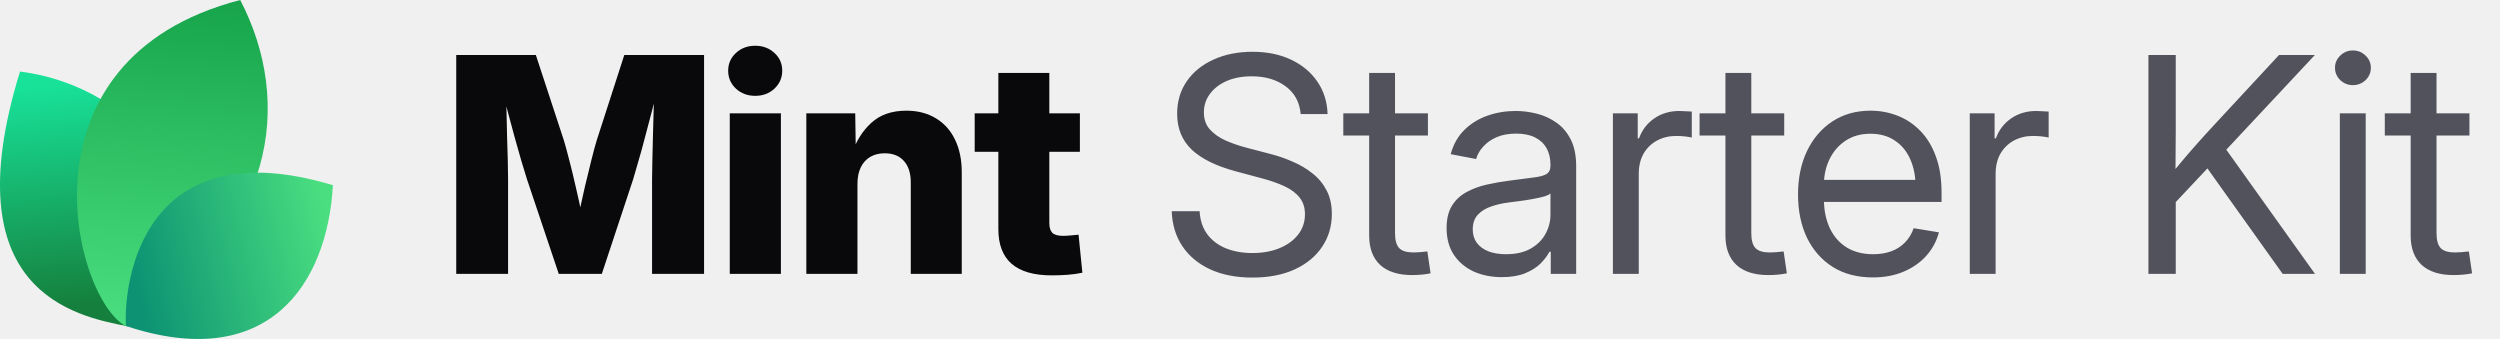
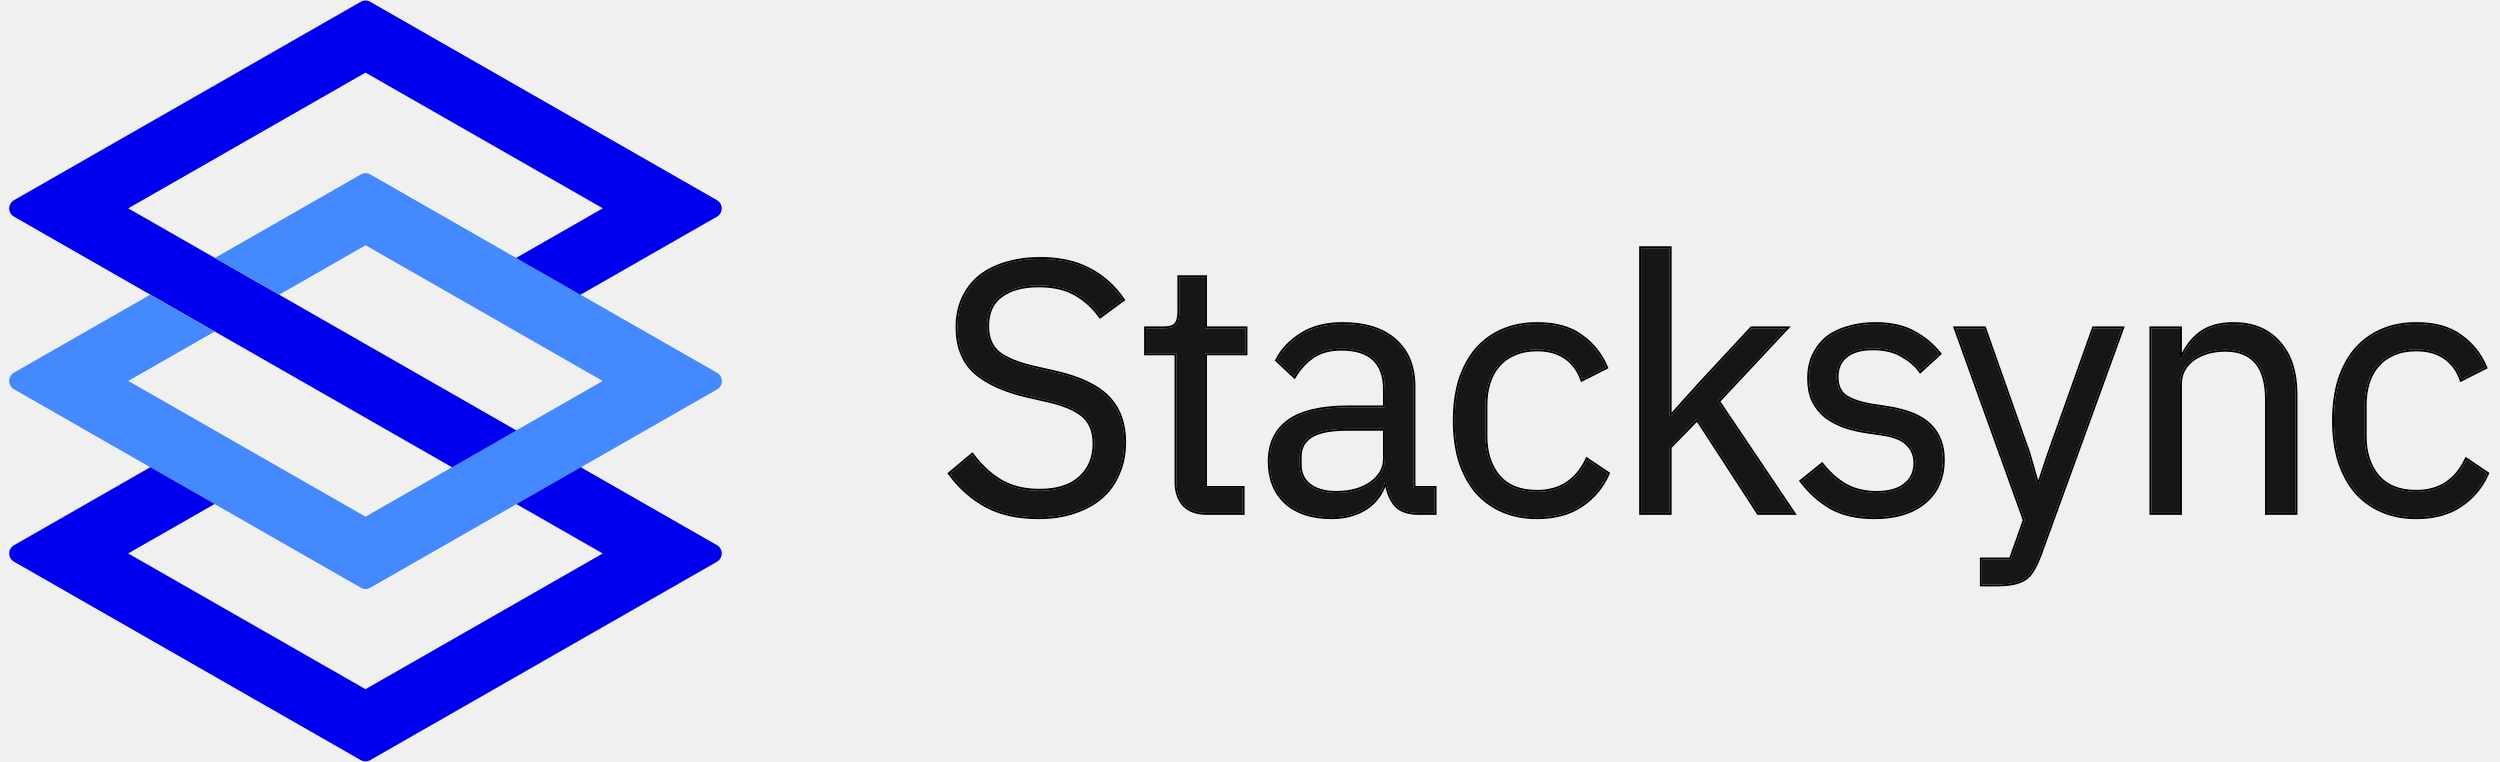
- <svg xmlns="http://www.w3.org/2000/svg" width="177" height="24" viewBox="0 0 177 24" fill="none">
-   <path d="M9.061 23.108C5.268 22.377 -3.391 20.627 1.417 5.064C9.634 6.099 16.973 14.064 9.061 23.108Z" fill="url(#paint0_linear_17557_2020)" />
-   <path d="M8.919 23.094C5.276 21.222 0.784 4.209 17.007 0C20.757 7.193 19.621 16.545 8.919 23.094Z" fill="url(#paint1_linear_17557_2020)" />
-   <path d="M8.914 23.079C8.735 19.882 10.159 9.085 23.57 13.111C23.181 20.123 18.984 26.418 8.914 23.079Z" fill="url(#paint2_linear_17557_2020)" />
-   <path d="M32.301 19.392V3.894H37.938L39.925 9.948C40.036 10.315 40.164 10.787 40.31 11.362C40.462 11.938 40.611 12.552 40.757 13.204C40.91 13.855 41.048 14.483 41.173 15.086C41.305 15.682 41.412 16.192 41.495 16.615H40.695C40.771 16.192 40.871 15.682 40.996 15.086C41.128 14.49 41.267 13.866 41.412 13.214C41.565 12.562 41.714 11.948 41.86 11.373C42.005 10.79 42.133 10.315 42.244 9.948L44.2 3.894H49.848V19.392H46.166V12.704C46.166 12.357 46.173 11.917 46.187 11.383C46.2 10.849 46.214 10.27 46.228 9.646C46.249 9.022 46.266 8.391 46.28 7.753C46.301 7.115 46.311 6.519 46.311 5.964H46.623C46.485 6.561 46.332 7.181 46.166 7.826C45.999 8.471 45.833 9.102 45.666 9.719C45.507 10.336 45.351 10.901 45.198 11.414C45.053 11.928 44.928 12.357 44.824 12.704L42.608 19.392H39.561L37.314 12.704C37.203 12.357 37.072 11.928 36.919 11.414C36.773 10.901 36.614 10.34 36.441 9.729C36.274 9.112 36.104 8.481 35.931 7.836C35.764 7.192 35.608 6.567 35.463 5.964H35.827C35.834 6.512 35.844 7.105 35.858 7.743C35.872 8.374 35.886 9.005 35.9 9.636C35.92 10.26 35.938 10.839 35.952 11.373C35.965 11.907 35.972 12.351 35.972 12.704V19.392H32.301ZM51.668 19.392V8.024H55.288V19.392H51.668ZM53.468 6.786C52.927 6.786 52.473 6.616 52.105 6.276C51.738 5.93 51.554 5.507 51.554 5.007C51.554 4.508 51.738 4.088 52.105 3.749C52.473 3.409 52.927 3.239 53.468 3.239C54.009 3.239 54.463 3.409 54.83 3.749C55.198 4.082 55.382 4.501 55.382 5.007C55.382 5.507 55.198 5.93 54.83 6.276C54.463 6.616 54.009 6.786 53.468 6.786ZM60.708 13.027V19.392H57.088V8.024H60.551L60.593 10.967H60.281C60.593 10.024 61.061 9.268 61.685 8.7C62.309 8.124 63.138 7.836 64.171 7.836C64.975 7.836 65.672 8.017 66.262 8.377C66.851 8.731 67.302 9.234 67.614 9.885C67.933 10.537 68.092 11.307 68.092 12.194V19.392H64.483V12.912C64.483 12.26 64.32 11.754 63.994 11.394C63.675 11.033 63.221 10.853 62.632 10.853C62.25 10.853 61.914 10.936 61.623 11.102C61.332 11.269 61.106 11.515 60.947 11.841C60.787 12.16 60.708 12.555 60.708 13.027ZM76.456 8.024V10.749H69.008V8.024H76.456ZM70.683 5.163H74.292V15.783C74.292 16.102 74.361 16.334 74.5 16.48C74.646 16.625 74.899 16.698 75.259 16.698C75.405 16.698 75.596 16.688 75.831 16.667C76.074 16.646 76.251 16.629 76.362 16.615L76.632 19.309C76.313 19.378 75.963 19.427 75.582 19.455C75.207 19.482 74.836 19.496 74.469 19.496C73.2 19.496 72.25 19.222 71.619 18.674C70.995 18.127 70.683 17.308 70.683 16.22V5.163Z" fill="#09090B" />
-   <path d="M88.667 19.652C87.523 19.652 86.528 19.458 85.682 19.07C84.843 18.681 84.188 18.137 83.716 17.437C83.245 16.736 82.992 15.908 82.957 14.951H84.933C84.968 15.596 85.148 16.14 85.474 16.584C85.8 17.021 86.24 17.354 86.795 17.582C87.35 17.804 87.974 17.915 88.667 17.915C89.388 17.915 90.026 17.801 90.581 17.572C91.143 17.343 91.583 17.024 91.902 16.615C92.228 16.199 92.391 15.717 92.391 15.169C92.391 14.698 92.266 14.306 92.017 13.994C91.767 13.675 91.413 13.408 90.956 13.193C90.498 12.978 89.954 12.787 89.323 12.621L87.502 12.132C86.123 11.765 85.082 11.255 84.382 10.603C83.689 9.944 83.342 9.095 83.342 8.055C83.342 7.174 83.571 6.404 84.028 5.746C84.486 5.087 85.117 4.577 85.921 4.217C86.726 3.849 87.645 3.666 88.678 3.666C89.718 3.666 90.63 3.853 91.413 4.227C92.204 4.602 92.824 5.122 93.275 5.787C93.726 6.446 93.965 7.209 93.993 8.076H92.089C92.013 7.23 91.656 6.574 91.018 6.11C90.387 5.638 89.586 5.403 88.615 5.403C87.95 5.403 87.36 5.513 86.847 5.735C86.341 5.957 85.946 6.262 85.661 6.651C85.377 7.032 85.235 7.469 85.235 7.961C85.235 8.447 85.377 8.849 85.661 9.168C85.946 9.48 86.317 9.74 86.774 9.948C87.232 10.149 87.724 10.319 88.251 10.457L89.884 10.884C90.439 11.023 90.977 11.206 91.496 11.435C92.023 11.657 92.495 11.934 92.911 12.267C93.334 12.593 93.67 12.995 93.92 13.474C94.17 13.945 94.294 14.504 94.294 15.149C94.294 16.015 94.066 16.788 93.608 17.468C93.157 18.148 92.512 18.681 91.673 19.07C90.834 19.458 89.832 19.652 88.667 19.652ZM101.097 8.024V9.594H95.106V8.024H101.097ZM96.937 5.163H98.767V16.521C98.767 17 98.865 17.347 99.059 17.562C99.26 17.77 99.6 17.874 100.078 17.874C100.21 17.874 100.366 17.867 100.546 17.853C100.733 17.832 100.903 17.815 101.056 17.801L101.285 19.351C101.097 19.392 100.886 19.423 100.65 19.444C100.414 19.465 100.189 19.475 99.974 19.475C98.996 19.475 98.244 19.236 97.717 18.758C97.197 18.272 96.937 17.579 96.937 16.677V5.163ZM106.33 19.621C105.595 19.621 104.932 19.489 104.343 19.226C103.754 18.955 103.285 18.564 102.939 18.05C102.592 17.53 102.419 16.896 102.419 16.147C102.419 15.495 102.547 14.965 102.804 14.556C103.06 14.146 103.403 13.828 103.833 13.599C104.263 13.363 104.742 13.186 105.269 13.068C105.796 12.95 106.333 12.857 106.881 12.787C107.574 12.69 108.132 12.617 108.555 12.569C108.978 12.52 109.287 12.441 109.481 12.33C109.675 12.212 109.772 12.014 109.772 11.737V11.654C109.772 11.203 109.679 10.815 109.492 10.489C109.311 10.163 109.041 9.91 108.68 9.729C108.32 9.549 107.872 9.459 107.338 9.459C106.805 9.459 106.34 9.546 105.945 9.719C105.556 9.892 105.241 10.118 104.998 10.395C104.755 10.665 104.593 10.953 104.509 11.258L102.71 10.915C102.897 10.222 103.22 9.65 103.677 9.199C104.135 8.748 104.679 8.412 105.31 8.19C105.941 7.968 106.607 7.857 107.307 7.857C107.8 7.857 108.295 7.92 108.795 8.044C109.301 8.169 109.765 8.381 110.188 8.679C110.611 8.97 110.951 9.369 111.208 9.875C111.464 10.374 111.593 11.005 111.593 11.768V19.392H109.793V17.822H109.7C109.568 18.085 109.363 18.359 109.086 18.643C108.809 18.921 108.444 19.153 107.994 19.34C107.543 19.527 106.988 19.621 106.33 19.621ZM106.621 17.998C107.321 17.998 107.904 17.867 108.368 17.603C108.84 17.333 109.19 16.986 109.419 16.563C109.654 16.133 109.772 15.682 109.772 15.211V13.692C109.703 13.769 109.554 13.841 109.325 13.911C109.096 13.973 108.829 14.032 108.524 14.088C108.226 14.143 107.921 14.192 107.609 14.233C107.304 14.275 107.033 14.309 106.798 14.337C106.354 14.393 105.938 14.49 105.549 14.628C105.168 14.76 104.86 14.954 104.624 15.211C104.388 15.467 104.27 15.811 104.27 16.241C104.27 16.615 104.367 16.934 104.561 17.198C104.762 17.461 105.04 17.662 105.393 17.801C105.747 17.933 106.156 17.998 106.621 17.998ZM114.193 19.392V8.024H115.951V9.792H116.045C116.253 9.209 116.61 8.741 117.116 8.388C117.622 8.034 118.219 7.857 118.905 7.857C119.058 7.857 119.217 7.864 119.384 7.878C119.55 7.885 119.682 7.892 119.779 7.899V9.74C119.716 9.719 119.578 9.695 119.363 9.667C119.155 9.639 118.922 9.625 118.666 9.625C118.174 9.625 117.726 9.733 117.324 9.948C116.922 10.163 116.603 10.471 116.367 10.874C116.138 11.276 116.024 11.758 116.024 12.319V19.392H114.193ZM126.322 8.024V9.594H120.33V8.024H126.322ZM122.161 5.163H123.992V16.521C123.992 17 124.089 17.347 124.283 17.562C124.484 17.77 124.824 17.874 125.302 17.874C125.434 17.874 125.59 17.867 125.77 17.853C125.958 17.832 126.127 17.815 126.28 17.801L126.509 19.351C126.322 19.392 126.11 19.423 125.874 19.444C125.639 19.465 125.413 19.475 125.198 19.475C124.221 19.475 123.468 19.236 122.941 18.758C122.421 18.272 122.161 17.579 122.161 16.677V5.163ZM132.604 19.642C131.502 19.642 130.555 19.396 129.765 18.903C128.974 18.404 128.364 17.714 127.934 16.834C127.511 15.946 127.3 14.927 127.3 13.775C127.3 12.611 127.511 11.584 127.934 10.697C128.364 9.802 128.964 9.102 129.734 8.596C130.51 8.089 131.408 7.836 132.428 7.836C133.1 7.836 133.738 7.954 134.341 8.19C134.952 8.426 135.489 8.783 135.954 9.261C136.425 9.74 136.793 10.343 137.056 11.071C137.327 11.792 137.462 12.645 137.462 13.63V14.296H128.433V12.735H136.463L135.631 13.297C135.631 12.541 135.506 11.876 135.257 11.3C135.007 10.725 134.643 10.277 134.165 9.958C133.686 9.632 133.107 9.469 132.428 9.469C131.748 9.469 131.162 9.632 130.67 9.958C130.177 10.284 129.796 10.725 129.526 11.279C129.262 11.827 129.13 12.441 129.13 13.12V14.046C129.13 14.864 129.273 15.572 129.557 16.168C129.841 16.757 130.243 17.211 130.763 17.53C131.283 17.842 131.901 17.998 132.615 17.998C133.093 17.998 133.523 17.929 133.905 17.79C134.293 17.645 134.619 17.433 134.882 17.156C135.153 16.879 135.354 16.546 135.486 16.157L137.275 16.449C137.108 17.08 136.81 17.634 136.38 18.113C135.95 18.591 135.413 18.966 134.768 19.236C134.123 19.507 133.402 19.642 132.604 19.642ZM139.459 19.392V8.024H141.217V9.792H141.311C141.519 9.209 141.876 8.741 142.382 8.388C142.888 8.034 143.485 7.857 144.171 7.857C144.324 7.857 144.483 7.864 144.649 7.878C144.816 7.885 144.948 7.892 145.045 7.899V9.74C144.982 9.719 144.844 9.695 144.629 9.667C144.421 9.639 144.188 9.625 143.932 9.625C143.439 9.625 142.992 9.733 142.59 9.948C142.188 10.163 141.869 10.471 141.633 10.874C141.404 11.276 141.29 11.758 141.29 12.319V19.392H139.459ZM153.429 14.961V12.715C153.783 12.257 154.136 11.82 154.49 11.404C154.844 10.981 155.204 10.565 155.572 10.156C155.939 9.74 156.314 9.327 156.695 8.918L161.355 3.894H163.893L157.277 10.967H157.184L153.429 14.961ZM152.108 19.392V3.894H154.043V9.241L154.022 12.559L154.043 13.505V19.392H152.108ZM161.615 19.392L155.967 11.477L157.173 9.969L163.903 19.392H161.615ZM165.661 19.392V8.024H167.492V19.392H165.661ZM166.587 6.027C166.24 6.027 165.942 5.909 165.692 5.673C165.443 5.43 165.318 5.139 165.318 4.799C165.318 4.459 165.443 4.172 165.692 3.936C165.942 3.693 166.24 3.572 166.587 3.572C166.934 3.572 167.232 3.693 167.482 3.936C167.731 4.172 167.856 4.459 167.856 4.799C167.856 5.139 167.731 5.43 167.482 5.673C167.232 5.909 166.934 6.027 166.587 6.027ZM174.836 8.024V9.594H168.844V8.024H174.836ZM170.675 5.163H172.506V16.521C172.506 17 172.603 17.347 172.797 17.562C172.998 17.77 173.338 17.874 173.816 17.874C173.948 17.874 174.104 17.867 174.284 17.853C174.472 17.832 174.641 17.815 174.794 17.801L175.023 19.351C174.836 19.392 174.624 19.423 174.388 19.444C174.153 19.465 173.927 19.475 173.712 19.475C172.735 19.475 171.982 19.236 171.455 18.758C170.935 18.272 170.675 17.579 170.675 16.677V5.163Z" fill="#52525C" />
-   <defs>
-     <linearGradient id="paint0_linear_17557_2020" x1="3.776" y1="5.916" x2="5.232" y2="21.559" gradientUnits="userSpaceOnUse">
-       <stop stop-color="#18E299" />
-       <stop offset="1" stop-color="#15803D" />
-     </linearGradient>
-     <linearGradient id="paint1_linear_17557_2020" x1="12.171" y1="-0.718" x2="10.19" y2="22.983" gradientUnits="userSpaceOnUse">
-       <stop stop-color="#16A34A" />
-       <stop offset="1" stop-color="#4ADE80" />
-     </linearGradient>
-     <linearGradient id="paint2_linear_17557_2020" x1="23.133" y1="15.353" x2="9.338" y2="18.52" gradientUnits="userSpaceOnUse">
-       <stop stop-color="#4ADE80" />
-       <stop offset="1" stop-color="#0D9373" />
-     </linearGradient>
-   </defs>
+ <svg xmlns="http://www.w3.org/2000/svg" width="210" height="64" viewBox="0 0 210 64" fill="none">
+   <mask id="path-1-outside-1_2054_12" maskUnits="userSpaceOnUse" x="78.798" y="19.847" width="131" height="30" fill="black">
+     <rect fill="white" x="78.798" y="19.847" width="131" height="30" />
+     <path d="M87.221 43.446C85.518 43.446 84.065 43.126 82.863 42.485C81.661 41.823 80.639 40.922 79.798 39.78L81.661 38.217C82.402 39.199 83.224 39.95 84.125 40.471C85.027 40.972 86.089 41.222 87.311 41.222C88.814 41.222 89.956 40.862 90.737 40.141C91.538 39.419 91.939 38.458 91.939 37.255C91.939 36.254 91.638 35.482 91.037 34.941C90.436 34.401 89.445 33.97 88.062 33.649L86.349 33.259C84.426 32.818 82.953 32.157 81.932 31.275C80.93 30.374 80.429 29.111 80.429 27.489C80.429 26.567 80.599 25.745 80.94 25.024C81.28 24.303 81.751 23.702 82.352 23.221C82.973 22.74 83.705 22.38 84.546 22.139C85.408 21.879 86.349 21.749 87.371 21.749C88.954 21.749 90.306 22.039 91.428 22.62C92.57 23.201 93.532 24.053 94.313 25.175L92.42 26.557C91.839 25.756 91.138 25.125 90.316 24.664C89.495 24.203 88.473 23.973 87.251 23.973C85.909 23.973 84.847 24.263 84.065 24.844C83.304 25.405 82.923 26.256 82.923 27.398C82.923 28.4 83.244 29.162 83.885 29.682C84.546 30.183 85.538 30.584 86.86 30.884L88.573 31.275C90.637 31.736 92.129 32.437 93.051 33.379C93.972 34.32 94.433 35.573 94.433 37.135C94.433 38.097 94.263 38.968 93.922 39.75C93.602 40.531 93.131 41.192 92.51 41.733C91.889 42.274 91.127 42.695 90.226 42.995C89.344 43.296 88.343 43.446 87.221 43.446Z" />
+     <path d="M101.377 43.086C100.535 43.086 99.894 42.855 99.454 42.394C99.033 41.914 98.823 41.292 98.823 40.531V29.682H96.268V27.579H97.711C98.231 27.579 98.582 27.479 98.762 27.278C98.963 27.058 99.063 26.687 99.063 26.166V23.281H101.227V27.579H104.623V29.682H101.227V40.982H104.382V43.086H101.377Z" />
+     <path d="M119.155 43.086C118.254 43.086 117.603 42.845 117.202 42.364C116.821 41.883 116.581 41.282 116.481 40.561H116.33C115.99 41.523 115.429 42.244 114.648 42.725C113.866 43.206 112.935 43.446 111.853 43.446C110.21 43.446 108.928 43.026 108.006 42.184C107.104 41.343 106.654 40.201 106.654 38.758C106.654 37.296 107.185 36.174 108.246 35.392C109.328 34.611 111.001 34.22 113.265 34.22H116.33V32.688C116.33 31.586 116.03 30.744 115.429 30.163C114.828 29.582 113.906 29.292 112.664 29.292C111.722 29.292 110.931 29.502 110.29 29.923C109.669 30.343 109.148 30.904 108.727 31.606L107.285 30.253C107.705 29.412 108.377 28.701 109.298 28.12C110.22 27.519 111.382 27.218 112.784 27.218C114.668 27.218 116.13 27.679 117.172 28.601C118.214 29.522 118.735 30.804 118.735 32.447V40.982H120.508V43.086H119.155ZM112.243 41.403C112.844 41.403 113.395 41.333 113.896 41.192C114.397 41.052 114.828 40.852 115.188 40.591C115.549 40.331 115.83 40.03 116.03 39.69C116.23 39.349 116.33 38.978 116.33 38.578V36.023H113.145C111.763 36.023 110.751 36.224 110.11 36.624C109.489 37.025 109.178 37.606 109.178 38.367V38.998C109.178 39.76 109.449 40.351 109.989 40.772C110.55 41.192 111.302 41.403 112.243 41.403Z" />
+     <path d="M129.108 43.446C128.026 43.446 127.054 43.256 126.193 42.875C125.331 42.495 124.6 41.954 123.999 41.252C123.418 40.551 122.967 39.7 122.647 38.698C122.346 37.696 122.196 36.574 122.196 35.332C122.196 34.09 122.346 32.968 122.647 31.966C122.967 30.965 123.418 30.113 123.999 29.412C124.6 28.711 125.331 28.17 126.193 27.789C127.054 27.408 128.026 27.218 129.108 27.218C130.651 27.218 131.883 27.559 132.804 28.24C133.746 28.901 134.447 29.773 134.908 30.854L132.895 31.876C132.614 31.075 132.153 30.454 131.512 30.013C130.871 29.572 130.07 29.352 129.108 29.352C128.387 29.352 127.756 29.472 127.215 29.712C126.674 29.933 126.223 30.253 125.862 30.674C125.502 31.075 125.231 31.566 125.051 32.147C124.871 32.708 124.781 33.329 124.781 34.01V36.654C124.781 38.017 125.141 39.139 125.862 40.02C126.604 40.882 127.686 41.313 129.108 41.313C131.051 41.313 132.454 40.411 133.315 38.608L135.058 39.78C134.557 40.902 133.806 41.793 132.804 42.455C131.823 43.116 130.591 43.446 129.108 43.446Z" />
+     <path d="M137.851 20.847H140.255V34.941H140.375L142.75 32.297L147.137 27.579H150.052L144.312 33.709L150.623 43.086H147.708L142.569 35.182L140.255 37.556V43.086H137.851V20.847Z" />
+     <path d="M157.462 43.446C156.02 43.446 154.808 43.176 153.826 42.635C152.864 42.074 152.033 41.333 151.332 40.411L153.045 39.029C153.646 39.79 154.317 40.381 155.058 40.802C155.8 41.202 156.661 41.403 157.643 41.403C158.665 41.403 159.456 41.182 160.017 40.742C160.598 40.301 160.888 39.68 160.888 38.878C160.888 38.277 160.688 37.766 160.287 37.346C159.907 36.905 159.205 36.604 158.184 36.444L156.952 36.264C156.23 36.164 155.569 36.013 154.968 35.813C154.367 35.593 153.836 35.312 153.375 34.972C152.935 34.611 152.584 34.17 152.324 33.649C152.083 33.128 151.963 32.507 151.963 31.786C151.963 31.025 152.103 30.364 152.384 29.803C152.664 29.222 153.045 28.741 153.526 28.36C154.026 27.979 154.618 27.699 155.299 27.519C155.98 27.318 156.711 27.218 157.492 27.218C158.755 27.218 159.807 27.439 160.648 27.879C161.509 28.32 162.261 28.931 162.902 29.712L161.309 31.155C160.969 30.674 160.468 30.243 159.807 29.863C159.145 29.462 158.314 29.262 157.312 29.262C156.31 29.262 155.549 29.482 155.028 29.923C154.527 30.343 154.277 30.924 154.277 31.666C154.277 32.427 154.527 32.978 155.028 33.319C155.549 33.659 156.29 33.91 157.252 34.07L158.454 34.25C160.177 34.511 161.399 35.012 162.121 35.753C162.842 36.474 163.202 37.426 163.202 38.608C163.202 40.111 162.692 41.292 161.67 42.154C160.648 43.016 159.246 43.446 157.462 43.446Z" />
+     <path d="M175.876 27.579H178.25L171.308 46.692C171.128 47.153 170.948 47.533 170.767 47.834C170.587 48.154 170.367 48.405 170.106 48.585C169.846 48.766 169.515 48.896 169.114 48.976C168.734 49.056 168.263 49.096 167.702 49.096H166.47V46.992H168.904L170.076 43.687L164.276 27.579H166.68L170.407 38.127L171.128 40.651H171.278L172.12 38.127L175.876 27.579Z" />
+     <path d="M180.715 43.086V27.579H183.119V30.103H183.24C183.62 29.222 184.151 28.52 184.832 28C185.534 27.479 186.465 27.218 187.627 27.218C189.23 27.218 190.492 27.739 191.414 28.781C192.355 29.803 192.826 31.255 192.826 33.138V43.086H190.422V33.559C190.422 30.774 189.25 29.382 186.906 29.382C186.425 29.382 185.954 29.442 185.494 29.562C185.053 29.682 184.652 29.863 184.291 30.103C183.931 30.343 183.64 30.654 183.42 31.035C183.22 31.395 183.119 31.826 183.119 32.327V43.086H180.715Z" />
+     <path d="M202.965 43.446C201.883 43.446 200.911 43.256 200.05 42.875C199.188 42.495 198.457 41.954 197.856 41.252C197.275 40.551 196.824 39.7 196.503 38.698C196.203 37.696 196.053 36.574 196.053 35.332C196.053 34.09 196.203 32.968 196.503 31.966C196.824 30.965 197.275 30.113 197.856 29.412C198.457 28.711 199.188 28.17 200.05 27.789C200.911 27.408 201.883 27.218 202.965 27.218C204.507 27.218 205.739 27.559 206.661 28.24C207.603 28.901 208.304 29.773 208.765 30.854L206.751 31.876C206.471 31.075 206.01 30.454 205.369 30.013C204.728 29.572 203.926 29.352 202.965 29.352C202.243 29.352 201.612 29.472 201.071 29.712C200.53 29.933 200.08 30.253 199.719 30.674C199.358 31.075 199.088 31.566 198.908 32.147C198.727 32.708 198.637 33.329 198.637 34.01V36.654C198.637 38.017 198.998 39.139 199.719 40.02C200.46 40.882 201.542 41.313 202.965 41.313C204.908 41.313 206.31 40.411 207.172 38.608L208.915 39.78C208.414 40.902 207.663 41.793 206.661 42.455C205.679 43.116 204.447 43.446 202.965 43.446Z" />
+   </mask>
+   <path d="M87.221 43.446C85.518 43.446 84.065 43.126 82.863 42.485C81.661 41.823 80.639 40.922 79.798 39.78L81.661 38.217C82.402 39.199 83.224 39.95 84.125 40.471C85.027 40.972 86.089 41.222 87.311 41.222C88.814 41.222 89.956 40.862 90.737 40.141C91.538 39.419 91.939 38.458 91.939 37.255C91.939 36.254 91.638 35.482 91.037 34.941C90.436 34.401 89.445 33.97 88.062 33.649L86.349 33.259C84.426 32.818 82.953 32.157 81.932 31.275C80.93 30.374 80.429 29.111 80.429 27.489C80.429 26.567 80.599 25.745 80.94 25.024C81.28 24.303 81.751 23.702 82.352 23.221C82.973 22.74 83.705 22.38 84.546 22.139C85.408 21.879 86.349 21.749 87.371 21.749C88.954 21.749 90.306 22.039 91.428 22.62C92.57 23.201 93.532 24.053 94.313 25.175L92.42 26.557C91.839 25.756 91.138 25.125 90.316 24.664C89.495 24.203 88.473 23.973 87.251 23.973C85.909 23.973 84.847 24.263 84.065 24.844C83.304 25.405 82.923 26.256 82.923 27.398C82.923 28.4 83.244 29.162 83.885 29.682C84.546 30.183 85.538 30.584 86.86 30.884L88.573 31.275C90.637 31.736 92.129 32.437 93.051 33.379C93.972 34.32 94.433 35.573 94.433 37.135C94.433 38.097 94.263 38.968 93.922 39.75C93.602 40.531 93.131 41.192 92.51 41.733C91.889 42.274 91.127 42.695 90.226 42.995C89.344 43.296 88.343 43.446 87.221 43.446Z" fill="#161616" />
+   <path d="M101.377 43.086C100.535 43.086 99.894 42.855 99.454 42.394C99.033 41.914 98.823 41.292 98.823 40.531V29.682H96.268V27.579H97.711C98.231 27.579 98.582 27.479 98.762 27.278C98.963 27.058 99.063 26.687 99.063 26.166V23.281H101.227V27.579H104.623V29.682H101.227V40.982H104.382V43.086H101.377Z" fill="#161616" />
+   <path d="M119.155 43.086C118.254 43.086 117.603 42.845 117.202 42.364C116.821 41.883 116.581 41.282 116.481 40.561H116.33C115.99 41.523 115.429 42.244 114.648 42.725C113.866 43.206 112.935 43.446 111.853 43.446C110.21 43.446 108.928 43.026 108.006 42.184C107.104 41.343 106.654 40.201 106.654 38.758C106.654 37.296 107.185 36.174 108.246 35.392C109.328 34.611 111.001 34.22 113.265 34.22H116.33V32.688C116.33 31.586 116.03 30.744 115.429 30.163C114.828 29.582 113.906 29.292 112.664 29.292C111.722 29.292 110.931 29.502 110.29 29.923C109.669 30.343 109.148 30.904 108.727 31.606L107.285 30.253C107.705 29.412 108.377 28.701 109.298 28.12C110.22 27.519 111.382 27.218 112.784 27.218C114.668 27.218 116.13 27.679 117.172 28.601C118.214 29.522 118.735 30.804 118.735 32.447V40.982H120.508V43.086H119.155ZM112.243 41.403C112.844 41.403 113.395 41.333 113.896 41.192C114.397 41.052 114.828 40.852 115.188 40.591C115.549 40.331 115.83 40.03 116.03 39.69C116.23 39.349 116.33 38.978 116.33 38.578V36.023H113.145C111.763 36.023 110.751 36.224 110.11 36.624C109.489 37.025 109.178 37.606 109.178 38.367V38.998C109.178 39.76 109.449 40.351 109.989 40.772C110.55 41.192 111.302 41.403 112.243 41.403Z" fill="#161616" />
+   <path d="M129.108 43.446C128.026 43.446 127.054 43.256 126.193 42.875C125.331 42.495 124.6 41.954 123.999 41.252C123.418 40.551 122.967 39.7 122.647 38.698C122.346 37.696 122.196 36.574 122.196 35.332C122.196 34.09 122.346 32.968 122.647 31.966C122.967 30.965 123.418 30.113 123.999 29.412C124.6 28.711 125.331 28.17 126.193 27.789C127.054 27.408 128.026 27.218 129.108 27.218C130.651 27.218 131.883 27.559 132.804 28.24C133.746 28.901 134.447 29.773 134.908 30.854L132.895 31.876C132.614 31.075 132.153 30.454 131.512 30.013C130.871 29.572 130.07 29.352 129.108 29.352C128.387 29.352 127.756 29.472 127.215 29.712C126.674 29.933 126.223 30.253 125.862 30.674C125.502 31.075 125.231 31.566 125.051 32.147C124.871 32.708 124.781 33.329 124.781 34.01V36.654C124.781 38.017 125.141 39.139 125.862 40.02C126.604 40.882 127.686 41.313 129.108 41.313C131.051 41.313 132.454 40.411 133.315 38.608L135.058 39.78C134.557 40.902 133.806 41.793 132.804 42.455C131.823 43.116 130.591 43.446 129.108 43.446Z" fill="#161616" />
+   <path d="M137.851 20.847H140.255V34.941H140.375L142.75 32.297L147.137 27.579H150.052L144.312 33.709L150.623 43.086H147.708L142.569 35.182L140.255 37.556V43.086H137.851V20.847Z" fill="#161616" />
+   <path d="M157.462 43.446C156.02 43.446 154.808 43.176 153.826 42.635C152.864 42.074 152.033 41.333 151.332 40.411L153.045 39.029C153.646 39.79 154.317 40.381 155.058 40.802C155.8 41.202 156.661 41.403 157.643 41.403C158.665 41.403 159.456 41.182 160.017 40.742C160.598 40.301 160.888 39.68 160.888 38.878C160.888 38.277 160.688 37.766 160.287 37.346C159.907 36.905 159.205 36.604 158.184 36.444L156.952 36.264C156.23 36.164 155.569 36.013 154.968 35.813C154.367 35.593 153.836 35.312 153.375 34.972C152.935 34.611 152.584 34.17 152.324 33.649C152.083 33.128 151.963 32.507 151.963 31.786C151.963 31.025 152.103 30.364 152.384 29.803C152.664 29.222 153.045 28.741 153.526 28.36C154.026 27.979 154.618 27.699 155.299 27.519C155.98 27.318 156.711 27.218 157.492 27.218C158.755 27.218 159.807 27.439 160.648 27.879C161.509 28.32 162.261 28.931 162.902 29.712L161.309 31.155C160.969 30.674 160.468 30.243 159.807 29.863C159.145 29.462 158.314 29.262 157.312 29.262C156.31 29.262 155.549 29.482 155.028 29.923C154.527 30.343 154.277 30.924 154.277 31.666C154.277 32.427 154.527 32.978 155.028 33.319C155.549 33.659 156.29 33.91 157.252 34.07L158.454 34.25C160.177 34.511 161.399 35.012 162.121 35.753C162.842 36.474 163.202 37.426 163.202 38.608C163.202 40.111 162.692 41.292 161.67 42.154C160.648 43.016 159.246 43.446 157.462 43.446Z" fill="#161616" />
+   <path d="M175.876 27.579H178.25L171.308 46.692C171.128 47.153 170.948 47.533 170.767 47.834C170.587 48.154 170.367 48.405 170.106 48.585C169.846 48.766 169.515 48.896 169.114 48.976C168.734 49.056 168.263 49.096 167.702 49.096H166.47V46.992H168.904L170.076 43.687L164.276 27.579H166.68L170.407 38.127L171.128 40.651H171.278L172.12 38.127L175.876 27.579Z" fill="#161616" />
+   <path d="M180.715 43.086V27.579H183.119V30.103H183.24C183.62 29.222 184.151 28.52 184.832 28C185.534 27.479 186.465 27.218 187.627 27.218C189.23 27.218 190.492 27.739 191.414 28.781C192.355 29.803 192.826 31.255 192.826 33.138V43.086H190.422V33.559C190.422 30.774 189.25 29.382 186.906 29.382C186.425 29.382 185.954 29.442 185.494 29.562C185.053 29.682 184.652 29.863 184.291 30.103C183.931 30.343 183.64 30.654 183.42 31.035C183.22 31.395 183.119 31.826 183.119 32.327V43.086H180.715Z" fill="#161616" />
+   <path d="M202.965 43.446C201.883 43.446 200.911 43.256 200.05 42.875C199.188 42.495 198.457 41.954 197.856 41.252C197.275 40.551 196.824 39.7 196.503 38.698C196.203 37.696 196.053 36.574 196.053 35.332C196.053 34.09 196.203 32.968 196.503 31.966C196.824 30.965 197.275 30.113 197.856 29.412C198.457 28.711 199.188 28.17 200.05 27.789C200.911 27.408 201.883 27.218 202.965 27.218C204.507 27.218 205.739 27.559 206.661 28.24C207.603 28.901 208.304 29.773 208.765 30.854L206.751 31.876C206.471 31.075 206.01 30.454 205.369 30.013C204.728 29.572 203.926 29.352 202.965 29.352C202.243 29.352 201.612 29.472 201.071 29.712C200.53 29.933 200.08 30.253 199.719 30.674C199.358 31.075 199.088 31.566 198.908 32.147C198.727 32.708 198.637 33.329 198.637 34.01V36.654C198.637 38.017 198.998 39.139 199.719 40.02C200.46 40.882 201.542 41.313 202.965 41.313C204.908 41.313 206.31 40.411 207.172 38.608L208.915 39.78C208.414 40.902 207.663 41.793 206.661 42.455C205.679 43.116 204.447 43.446 202.965 43.446Z" fill="#161616" />
+   <path d="M87.221 43.446C85.518 43.446 84.065 43.126 82.863 42.485C81.661 41.823 80.639 40.922 79.798 39.78L81.661 38.217C82.402 39.199 83.224 39.95 84.125 40.471C85.027 40.972 86.089 41.222 87.311 41.222C88.814 41.222 89.956 40.862 90.737 40.141C91.538 39.419 91.939 38.458 91.939 37.255C91.939 36.254 91.638 35.482 91.037 34.941C90.436 34.401 89.445 33.97 88.062 33.649L86.349 33.259C84.426 32.818 82.953 32.157 81.932 31.275C80.93 30.374 80.429 29.111 80.429 27.489C80.429 26.567 80.599 25.745 80.94 25.024C81.28 24.303 81.751 23.702 82.352 23.221C82.973 22.74 83.705 22.38 84.546 22.139C85.408 21.879 86.349 21.749 87.371 21.749C88.954 21.749 90.306 22.039 91.428 22.62C92.57 23.201 93.532 24.053 94.313 25.175L92.42 26.557C91.839 25.756 91.138 25.125 90.316 24.664C89.495 24.203 88.473 23.973 87.251 23.973C85.909 23.973 84.847 24.263 84.065 24.844C83.304 25.405 82.923 26.256 82.923 27.398C82.923 28.4 83.244 29.162 83.885 29.682C84.546 30.183 85.538 30.584 86.86 30.884L88.573 31.275C90.637 31.736 92.129 32.437 93.051 33.379C93.972 34.32 94.433 35.573 94.433 37.135C94.433 38.097 94.263 38.968 93.922 39.75C93.602 40.531 93.131 41.192 92.51 41.733C91.889 42.274 91.127 42.695 90.226 42.995C89.344 43.296 88.343 43.446 87.221 43.446Z" stroke="black" stroke-width="0.32" mask="url(#path-1-outside-1_2054_12)" />
+   <path d="M101.377 43.086C100.535 43.086 99.894 42.855 99.454 42.394C99.033 41.914 98.823 41.292 98.823 40.531V29.682H96.268V27.579H97.711C98.231 27.579 98.582 27.479 98.762 27.278C98.963 27.058 99.063 26.687 99.063 26.166V23.281H101.227V27.579H104.623V29.682H101.227V40.982H104.382V43.086H101.377Z" stroke="black" stroke-width="0.32" mask="url(#path-1-outside-1_2054_12)" />
+   <path d="M119.155 43.086C118.254 43.086 117.603 42.845 117.202 42.364C116.821 41.883 116.581 41.282 116.481 40.561H116.33C115.99 41.523 115.429 42.244 114.648 42.725C113.866 43.206 112.935 43.446 111.853 43.446C110.21 43.446 108.928 43.026 108.006 42.184C107.104 41.343 106.654 40.201 106.654 38.758C106.654 37.296 107.185 36.174 108.246 35.392C109.328 34.611 111.001 34.22 113.265 34.22H116.33V32.688C116.33 31.586 116.03 30.744 115.429 30.163C114.828 29.582 113.906 29.292 112.664 29.292C111.722 29.292 110.931 29.502 110.29 29.923C109.669 30.343 109.148 30.904 108.727 31.606L107.285 30.253C107.705 29.412 108.377 28.701 109.298 28.12C110.22 27.519 111.382 27.218 112.784 27.218C114.668 27.218 116.13 27.679 117.172 28.601C118.214 29.522 118.735 30.804 118.735 32.447V40.982H120.508V43.086H119.155ZM112.243 41.403C112.844 41.403 113.395 41.333 113.896 41.192C114.397 41.052 114.828 40.852 115.188 40.591C115.549 40.331 115.83 40.03 116.03 39.69C116.23 39.349 116.33 38.978 116.33 38.578V36.023H113.145C111.763 36.023 110.751 36.224 110.11 36.624C109.489 37.025 109.178 37.606 109.178 38.367V38.998C109.178 39.76 109.449 40.351 109.989 40.772C110.55 41.192 111.302 41.403 112.243 41.403Z" stroke="black" stroke-width="0.32" mask="url(#path-1-outside-1_2054_12)" />
+   <path d="M129.108 43.446C128.026 43.446 127.054 43.256 126.193 42.875C125.331 42.495 124.6 41.954 123.999 41.252C123.418 40.551 122.967 39.7 122.647 38.698C122.346 37.696 122.196 36.574 122.196 35.332C122.196 34.09 122.346 32.968 122.647 31.966C122.967 30.965 123.418 30.113 123.999 29.412C124.6 28.711 125.331 28.17 126.193 27.789C127.054 27.408 128.026 27.218 129.108 27.218C130.651 27.218 131.883 27.559 132.804 28.24C133.746 28.901 134.447 29.773 134.908 30.854L132.895 31.876C132.614 31.075 132.153 30.454 131.512 30.013C130.871 29.572 130.07 29.352 129.108 29.352C128.387 29.352 127.756 29.472 127.215 29.712C126.674 29.933 126.223 30.253 125.862 30.674C125.502 31.075 125.231 31.566 125.051 32.147C124.871 32.708 124.781 33.329 124.781 34.01V36.654C124.781 38.017 125.141 39.139 125.862 40.02C126.604 40.882 127.686 41.313 129.108 41.313C131.051 41.313 132.454 40.411 133.315 38.608L135.058 39.78C134.557 40.902 133.806 41.793 132.804 42.455C131.823 43.116 130.591 43.446 129.108 43.446Z" stroke="black" stroke-width="0.32" mask="url(#path-1-outside-1_2054_12)" />
+   <path d="M137.851 20.847H140.255V34.941H140.375L142.75 32.297L147.137 27.579H150.052L144.312 33.709L150.623 43.086H147.708L142.569 35.182L140.255 37.556V43.086H137.851V20.847Z" stroke="black" stroke-width="0.32" mask="url(#path-1-outside-1_2054_12)" />
+   <path d="M157.462 43.446C156.02 43.446 154.808 43.176 153.826 42.635C152.864 42.074 152.033 41.333 151.332 40.411L153.045 39.029C153.646 39.79 154.317 40.381 155.058 40.802C155.8 41.202 156.661 41.403 157.643 41.403C158.665 41.403 159.456 41.182 160.017 40.742C160.598 40.301 160.888 39.68 160.888 38.878C160.888 38.277 160.688 37.766 160.287 37.346C159.907 36.905 159.205 36.604 158.184 36.444L156.952 36.264C156.23 36.164 155.569 36.013 154.968 35.813C154.367 35.593 153.836 35.312 153.375 34.972C152.935 34.611 152.584 34.17 152.324 33.649C152.083 33.128 151.963 32.507 151.963 31.786C151.963 31.025 152.103 30.364 152.384 29.803C152.664 29.222 153.045 28.741 153.526 28.36C154.026 27.979 154.618 27.699 155.299 27.519C155.98 27.318 156.711 27.218 157.492 27.218C158.755 27.218 159.807 27.439 160.648 27.879C161.509 28.32 162.261 28.931 162.902 29.712L161.309 31.155C160.969 30.674 160.468 30.243 159.807 29.863C159.145 29.462 158.314 29.262 157.312 29.262C156.31 29.262 155.549 29.482 155.028 29.923C154.527 30.343 154.277 30.924 154.277 31.666C154.277 32.427 154.527 32.978 155.028 33.319C155.549 33.659 156.29 33.91 157.252 34.07L158.454 34.25C160.177 34.511 161.399 35.012 162.121 35.753C162.842 36.474 163.202 37.426 163.202 38.608C163.202 40.111 162.692 41.292 161.67 42.154C160.648 43.016 159.246 43.446 157.462 43.446Z" stroke="black" stroke-width="0.32" mask="url(#path-1-outside-1_2054_12)" />
+   <path d="M175.876 27.579H178.25L171.308 46.692C171.128 47.153 170.948 47.533 170.767 47.834C170.587 48.154 170.367 48.405 170.106 48.585C169.846 48.766 169.515 48.896 169.114 48.976C168.734 49.056 168.263 49.096 167.702 49.096H166.47V46.992H168.904L170.076 43.687L164.276 27.579H166.68L170.407 38.127L171.128 40.651H171.278L172.12 38.127L175.876 27.579Z" stroke="black" stroke-width="0.32" mask="url(#path-1-outside-1_2054_12)" />
+   <path d="M180.715 43.086V27.579H183.119V30.103H183.24C183.62 29.222 184.151 28.52 184.832 28C185.534 27.479 186.465 27.218 187.627 27.218C189.23 27.218 190.492 27.739 191.414 28.781C192.355 29.803 192.826 31.255 192.826 33.138V43.086H190.422V33.559C190.422 30.774 189.25 29.382 186.906 29.382C186.425 29.382 185.954 29.442 185.494 29.562C185.053 29.682 184.652 29.863 184.291 30.103C183.931 30.343 183.64 30.654 183.42 31.035C183.22 31.395 183.119 31.826 183.119 32.327V43.086H180.715Z" stroke="black" stroke-width="0.32" mask="url(#path-1-outside-1_2054_12)" />
+   <path d="M202.965 43.446C201.883 43.446 200.911 43.256 200.05 42.875C199.188 42.495 198.457 41.954 197.856 41.252C197.275 40.551 196.824 39.7 196.503 38.698C196.203 37.696 196.053 36.574 196.053 35.332C196.053 34.09 196.203 32.968 196.503 31.966C196.824 30.965 197.275 30.113 197.856 29.412C198.457 28.711 199.188 28.17 200.05 27.789C200.911 27.408 201.883 27.218 202.965 27.218C204.507 27.218 205.739 27.559 206.661 28.24C207.603 28.901 208.304 29.773 208.765 30.854L206.751 31.876C206.471 31.075 206.01 30.454 205.369 30.013C204.728 29.572 203.926 29.352 202.965 29.352C202.243 29.352 201.612 29.472 201.071 29.712C200.53 29.933 200.08 30.253 199.719 30.674C199.358 31.075 199.088 31.566 198.908 32.147C198.727 32.708 198.637 33.329 198.637 34.01V36.654C198.637 38.017 198.998 39.139 199.719 40.02C200.46 40.882 201.542 41.313 202.965 41.313C204.908 41.313 206.31 40.411 207.172 38.608L208.915 39.78C208.414 40.902 207.663 41.793 206.661 42.455C205.679 43.116 204.447 43.446 202.965 43.446Z" stroke="black" stroke-width="0.32" mask="url(#path-1-outside-1_2054_12)" />
+   <path fill-rule="evenodd" clip-rule="evenodd" d="M19.379 41.562L10.767 46.489L30.7 57.892L50.629 46.493L1.18 18.202C0.791 17.981 0.657 17.489 0.881 17.108C0.957 16.979 1.06 16.877 1.18 16.811L30.298 0.153C30.562 0.003 30.87 0.016 31.112 0.158L60.22 16.811C60.609 17.032 60.743 17.524 60.52 17.905C60.444 18.034 60.341 18.136 60.22 18.202L44.722 27.067C44.333 27.288 43.842 27.155 43.618 26.774L41.722 23.527C41.498 23.142 41.628 22.65 42.017 22.428L50.638 17.498L30.7 6.099L10.771 17.502L60.224 45.793C60.614 46.015 60.743 46.507 60.52 46.892C60.435 47.034 60.318 47.14 60.18 47.211L31.103 63.846C30.839 63.997 30.53 63.984 30.289 63.842L1.18 47.184C0.791 46.963 0.657 46.471 0.881 46.09C0.957 45.962 1.06 45.864 1.176 45.798L16.683 36.924C17.072 36.703 17.568 36.831 17.791 37.217L17.818 37.265L19.674 40.468C19.898 40.854 19.763 41.341 19.374 41.562H19.379Z" fill="#0000EE" />
+   <path fill-rule="evenodd" clip-rule="evenodd" d="M19.453 36.964L30.703 43.401L41.926 36.982C41.953 36.96 41.984 36.942 42.016 36.924L50.628 32.002L42.016 27.076C41.989 27.063 41.962 27.045 41.94 27.027L30.708 20.603L23.446 24.759L18.045 21.671L30.301 14.658C30.578 14.499 30.909 14.521 31.159 14.685L44.632 22.393C44.685 22.415 44.734 22.442 44.779 22.473L60.236 31.316C60.626 31.537 60.755 32.029 60.532 32.414C60.456 32.543 60.353 32.64 60.232 32.711L44.734 41.576C44.708 41.594 44.676 41.607 44.65 41.62L31.115 49.364C30.851 49.515 30.542 49.502 30.301 49.36L29.366 48.828L16.789 41.634C16.735 41.611 16.686 41.585 16.641 41.554L1.175 32.694C0.786 32.472 0.656 31.98 0.88 31.595C0.956 31.466 1.058 31.369 1.179 31.298L12.626 24.75L18.036 27.847L10.775 31.998L19.386 36.924L19.449 36.964H19.453Z" fill="#4589FF" />
</svg>
